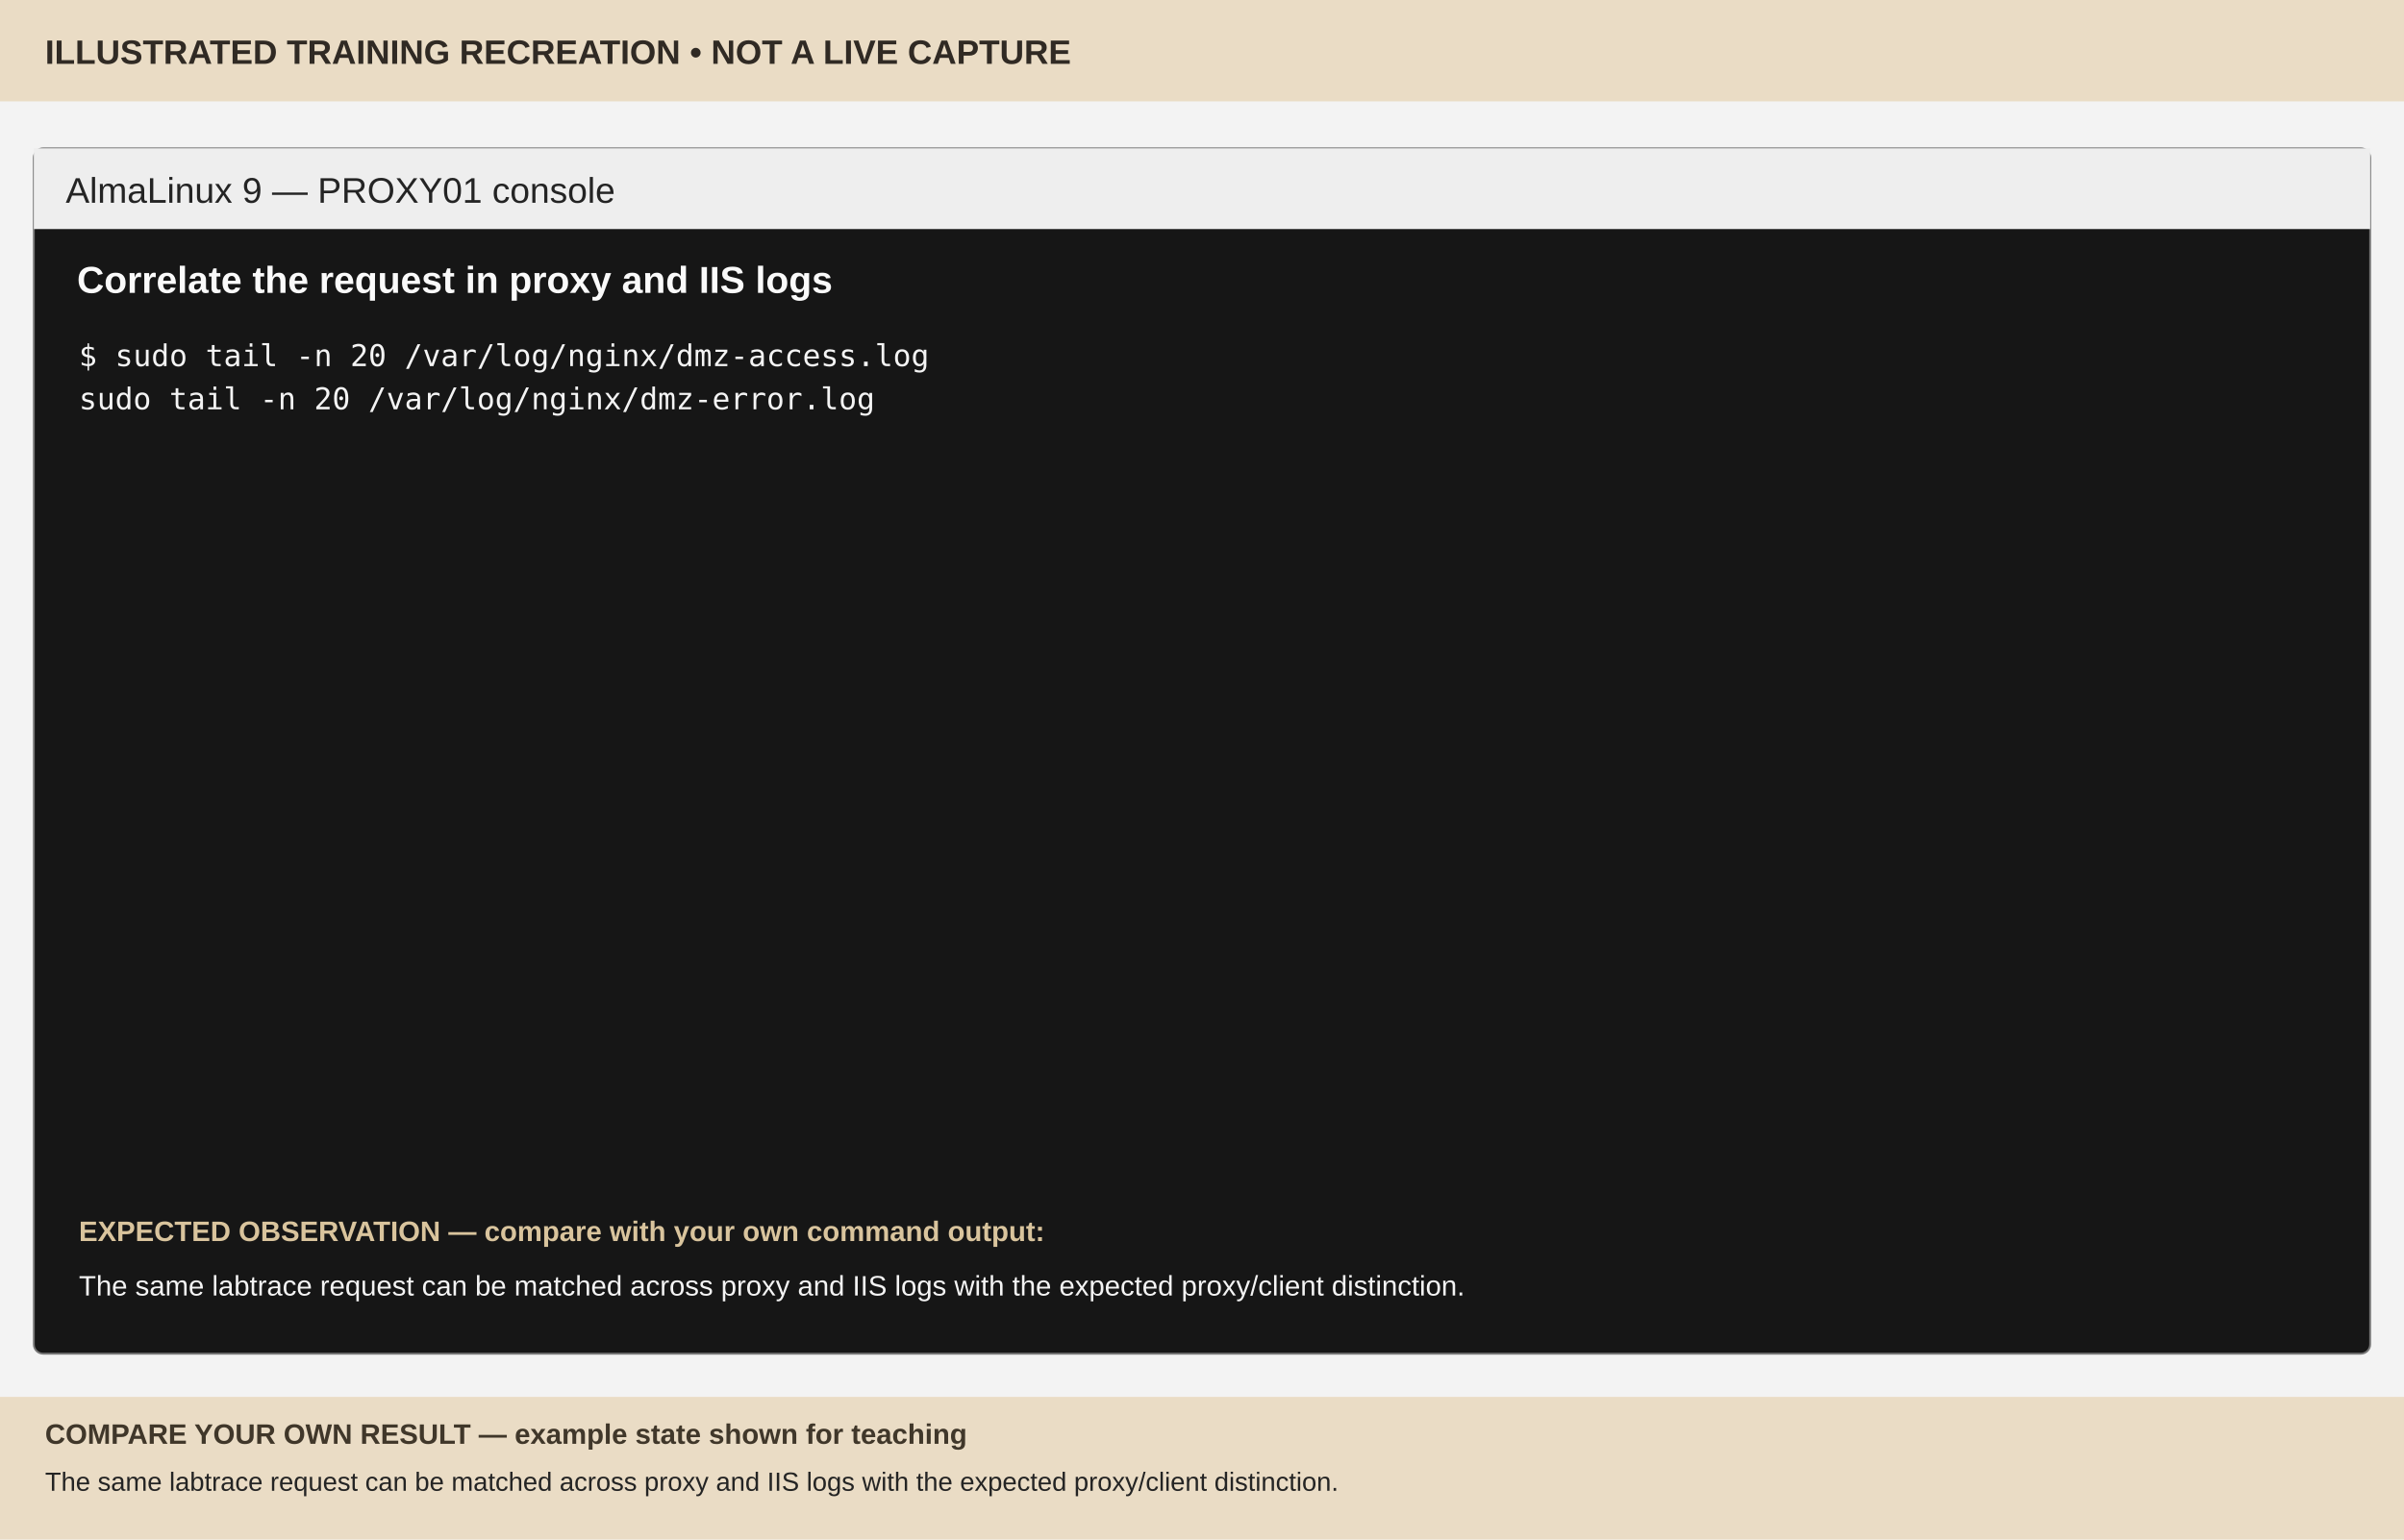
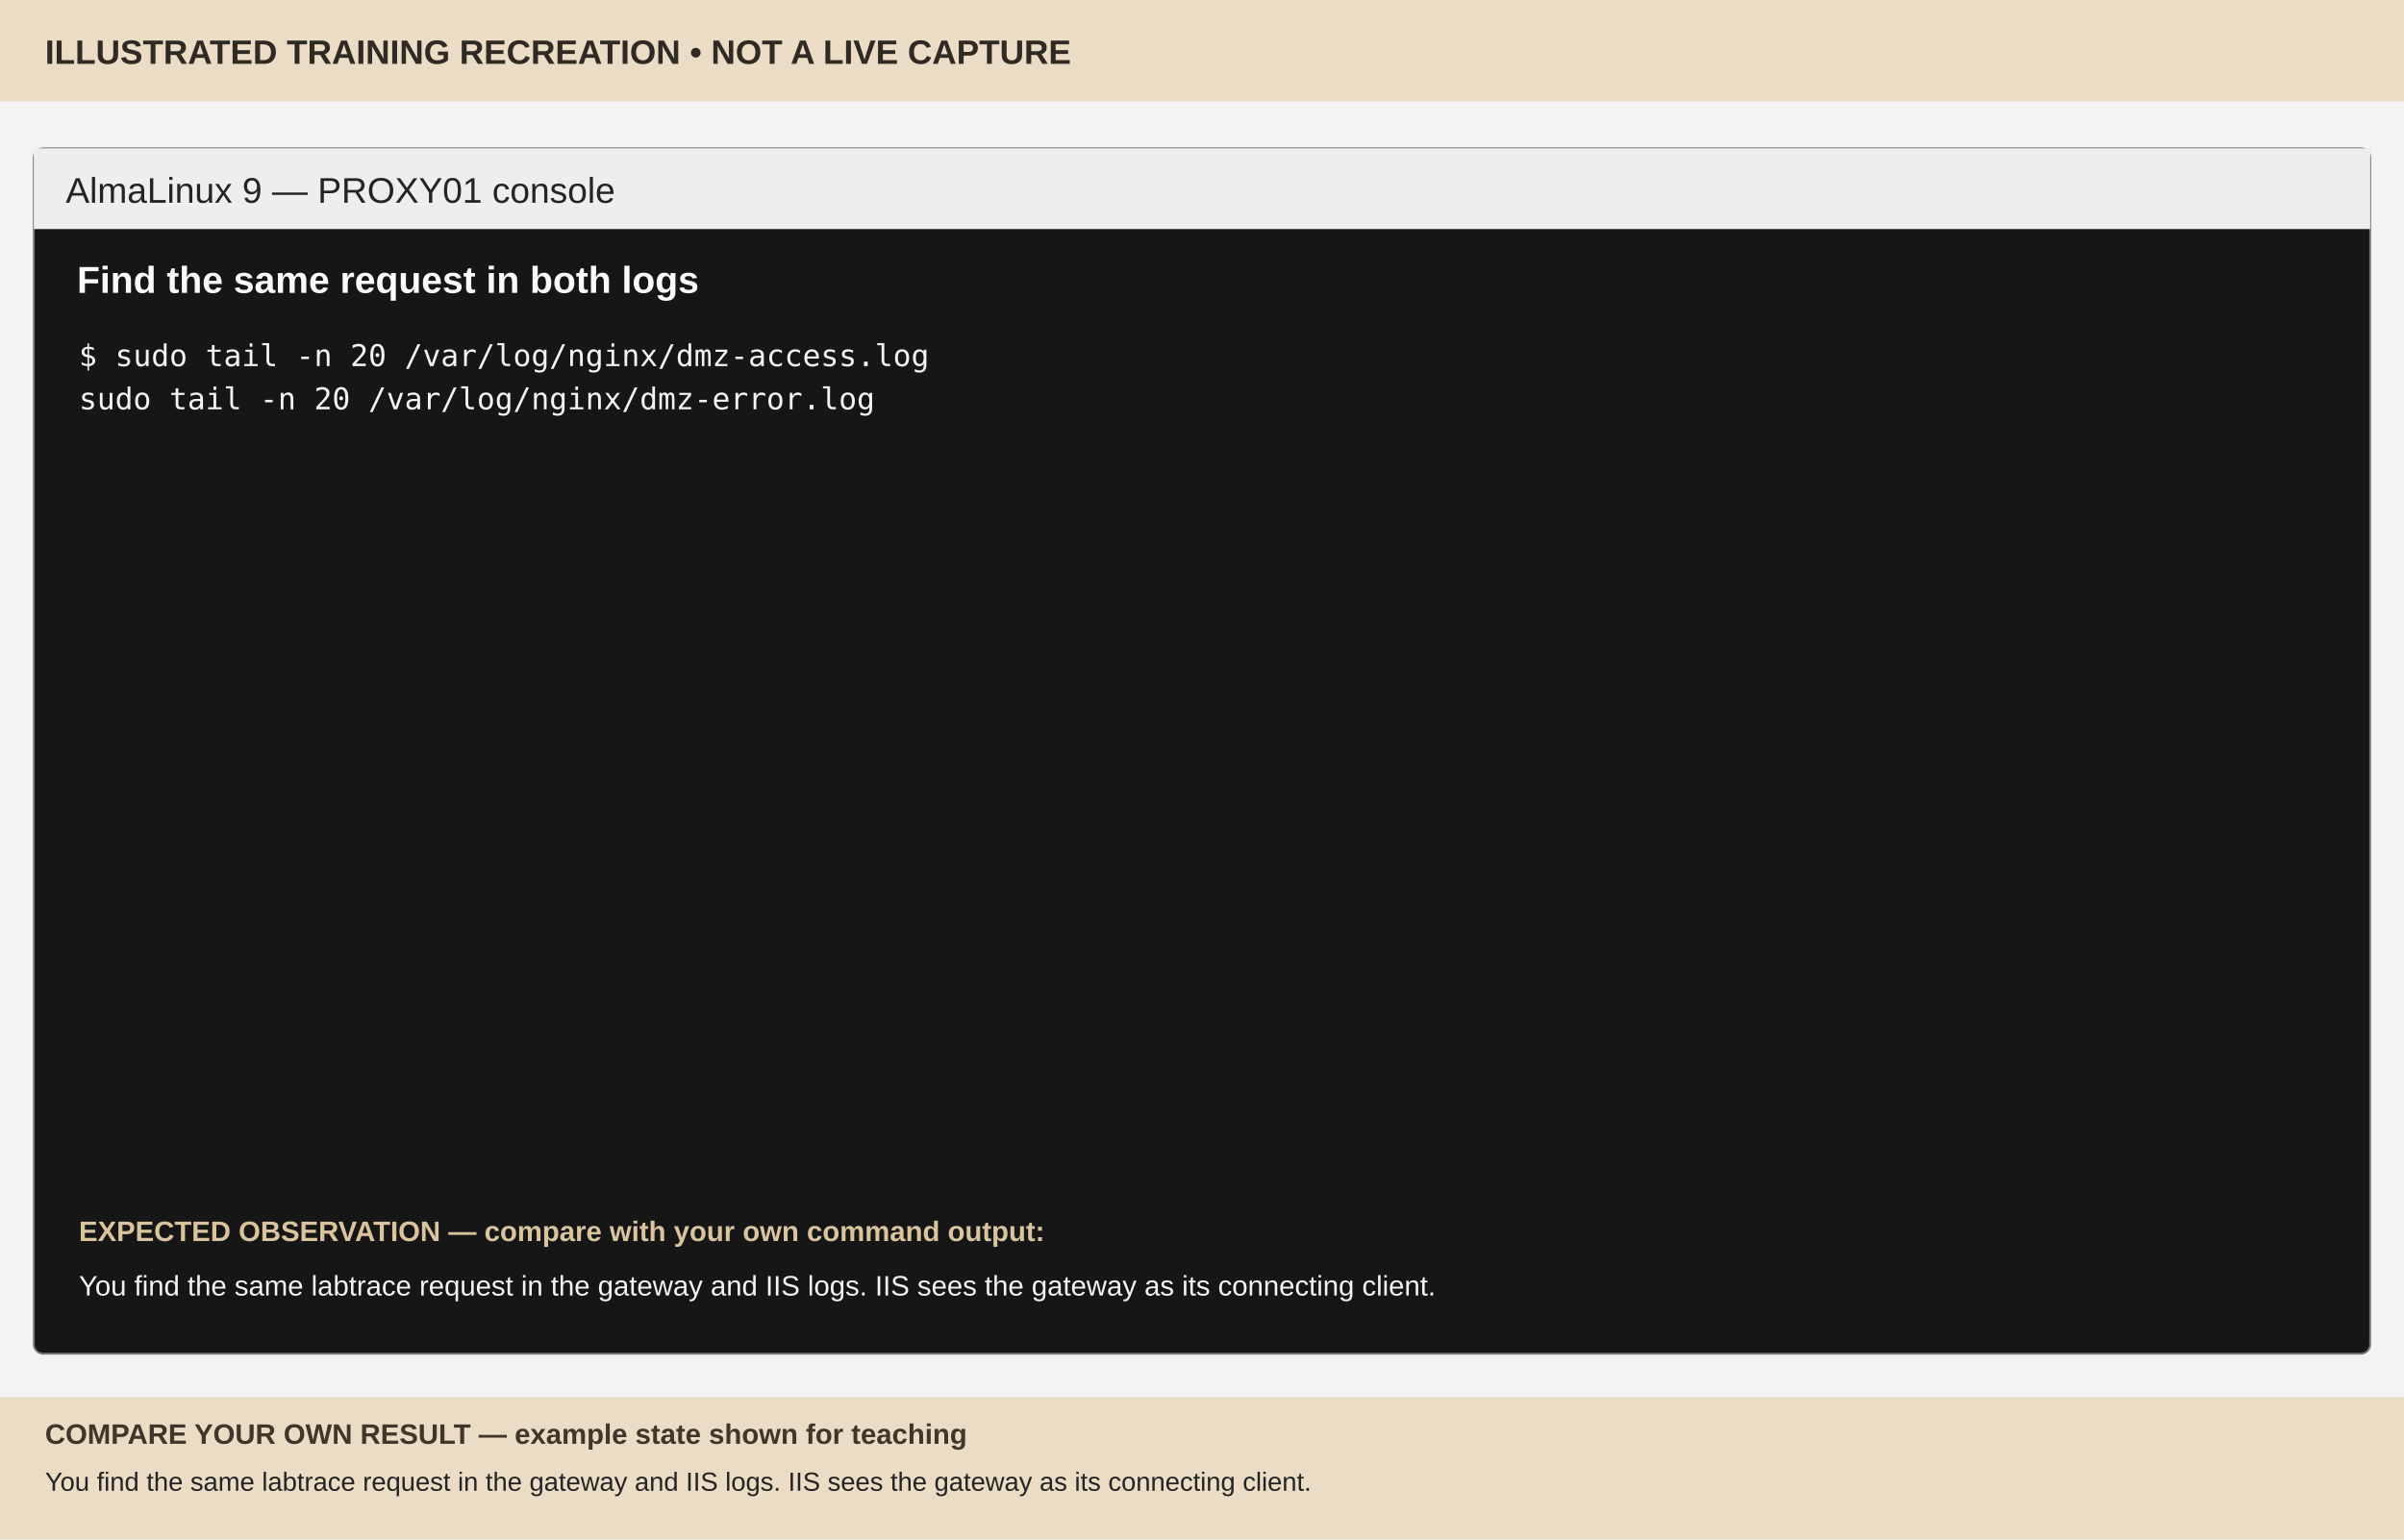
<svg xmlns="http://www.w3.org/2000/svg" width="1280" height="820" viewBox="0 0 1280 820">
  <rect x="0" y="0" width="1280" height="820" fill="#f3f3f3" stroke="none" rx="0" />
  <rect x="0" y="0" width="1280" height="54" fill="#eadcc5" stroke="none" rx="0" />
  <text x="24" y="34" font-family="Arial, sans-serif" font-size="18" fill="#302a24" font-weight="bold">ILLUSTRATED TRAINING RECREATION • NOT A LIVE CAPTURE</text>
  <rect x="18" y="79" width="1244" height="642" fill="#161616" stroke="#777" rx="5" />
  <rect x="18" y="79" width="1244" height="43" fill="#eeeeee" stroke="none" rx="0" />
  <text x="35" y="108" font-family="Arial, sans-serif" font-size="19" fill="#242424" font-weight="normal">AlmaLinux 9 — PROXY01 console</text>
-   <text x="41" y="156" font-family="Arial, sans-serif" font-size="20" fill="#fafafa" font-weight="bold">Correlate the request in proxy and IIS logs</text>
+   <text x="41" y="156" font-family="Arial, sans-serif" font-size="20" fill="#fafafa" font-weight="bold">Find the same request in both logs</text>
  <text x="42" y="195" font-family="Consolas, DejaVu Sans Mono, monospace" font-size="16" fill="#f4f4f4" font-weight="normal">$ sudo tail -n 20 /var/log/nginx/dmz-access.log</text>
  <text x="42" y="218" font-family="Consolas, DejaVu Sans Mono, monospace" font-size="16" fill="#f4f4f4" font-weight="normal">sudo tail -n 20 /var/log/nginx/dmz-error.log</text>
  <text x="42" y="661" font-family="Arial, sans-serif" font-size="15" fill="#d9c49d" font-weight="bold">EXPECTED OBSERVATION — compare with your own command output:</text>
-   <text x="42" y="690" font-family="Arial, sans-serif" font-size="15" fill="#f4f4f4" font-weight="normal">The same labtrace request can be matched across proxy and IIS logs with the expected proxy/client distinction.</text>
+   <text x="42" y="690" font-family="Arial, sans-serif" font-size="15" fill="#f4f4f4" font-weight="normal">You find the same labtrace request in the gateway and IIS logs. IIS sees the gateway as its connecting client.</text>
  <rect x="0" y="744" width="1280" height="76" fill="#eadcc5" stroke="none" rx="0" />
  <text x="24" y="769" font-family="Arial, sans-serif" font-size="15" fill="#40372a" font-weight="bold">COMPARE YOUR OWN RESULT — example state shown for teaching</text>
-   <text x="24" y="794" font-family="Arial, sans-serif" font-size="14" fill="#242424" font-weight="normal">The same labtrace request can be matched across proxy and IIS logs with the expected proxy/client distinction.</text>
+   <text x="24" y="794" font-family="Arial, sans-serif" font-size="14" fill="#242424" font-weight="normal">You find the same labtrace request in the gateway and IIS logs. IIS sees the gateway as its connecting client.</text>
</svg>
